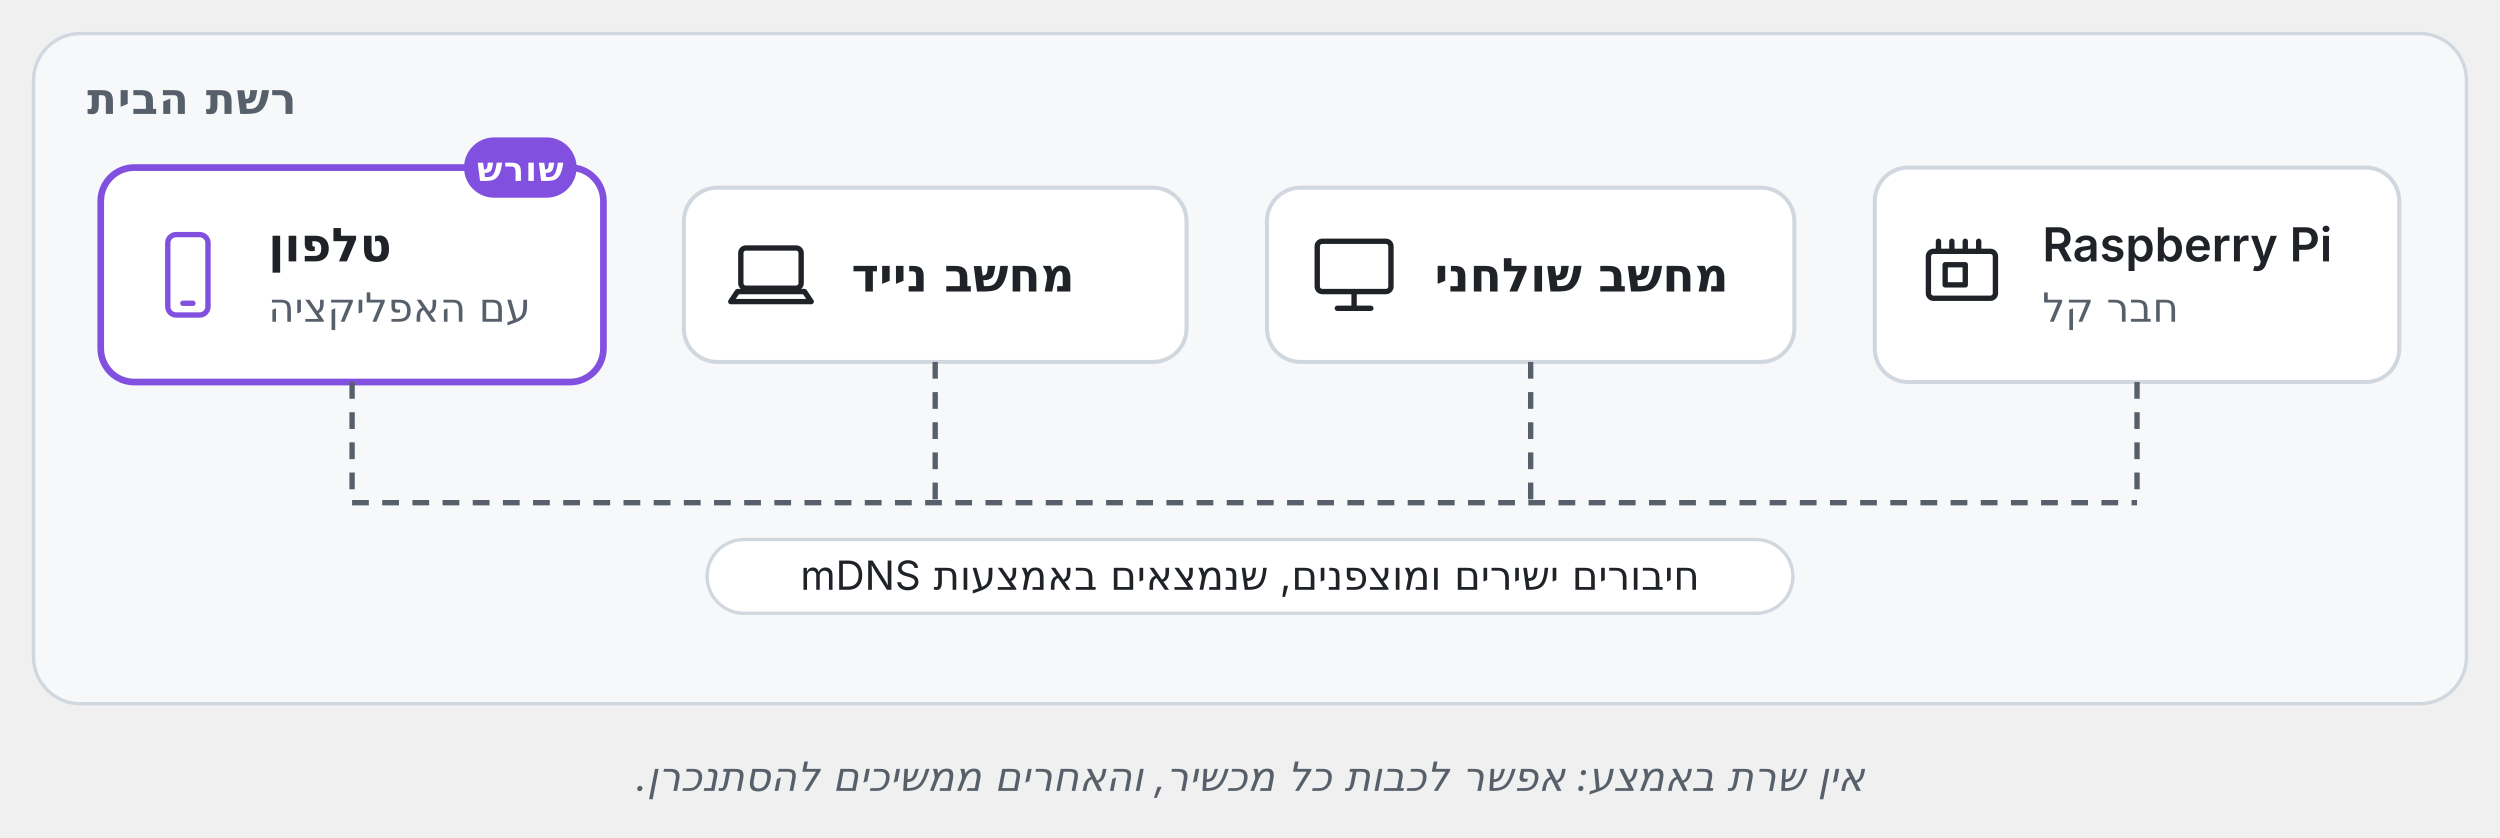
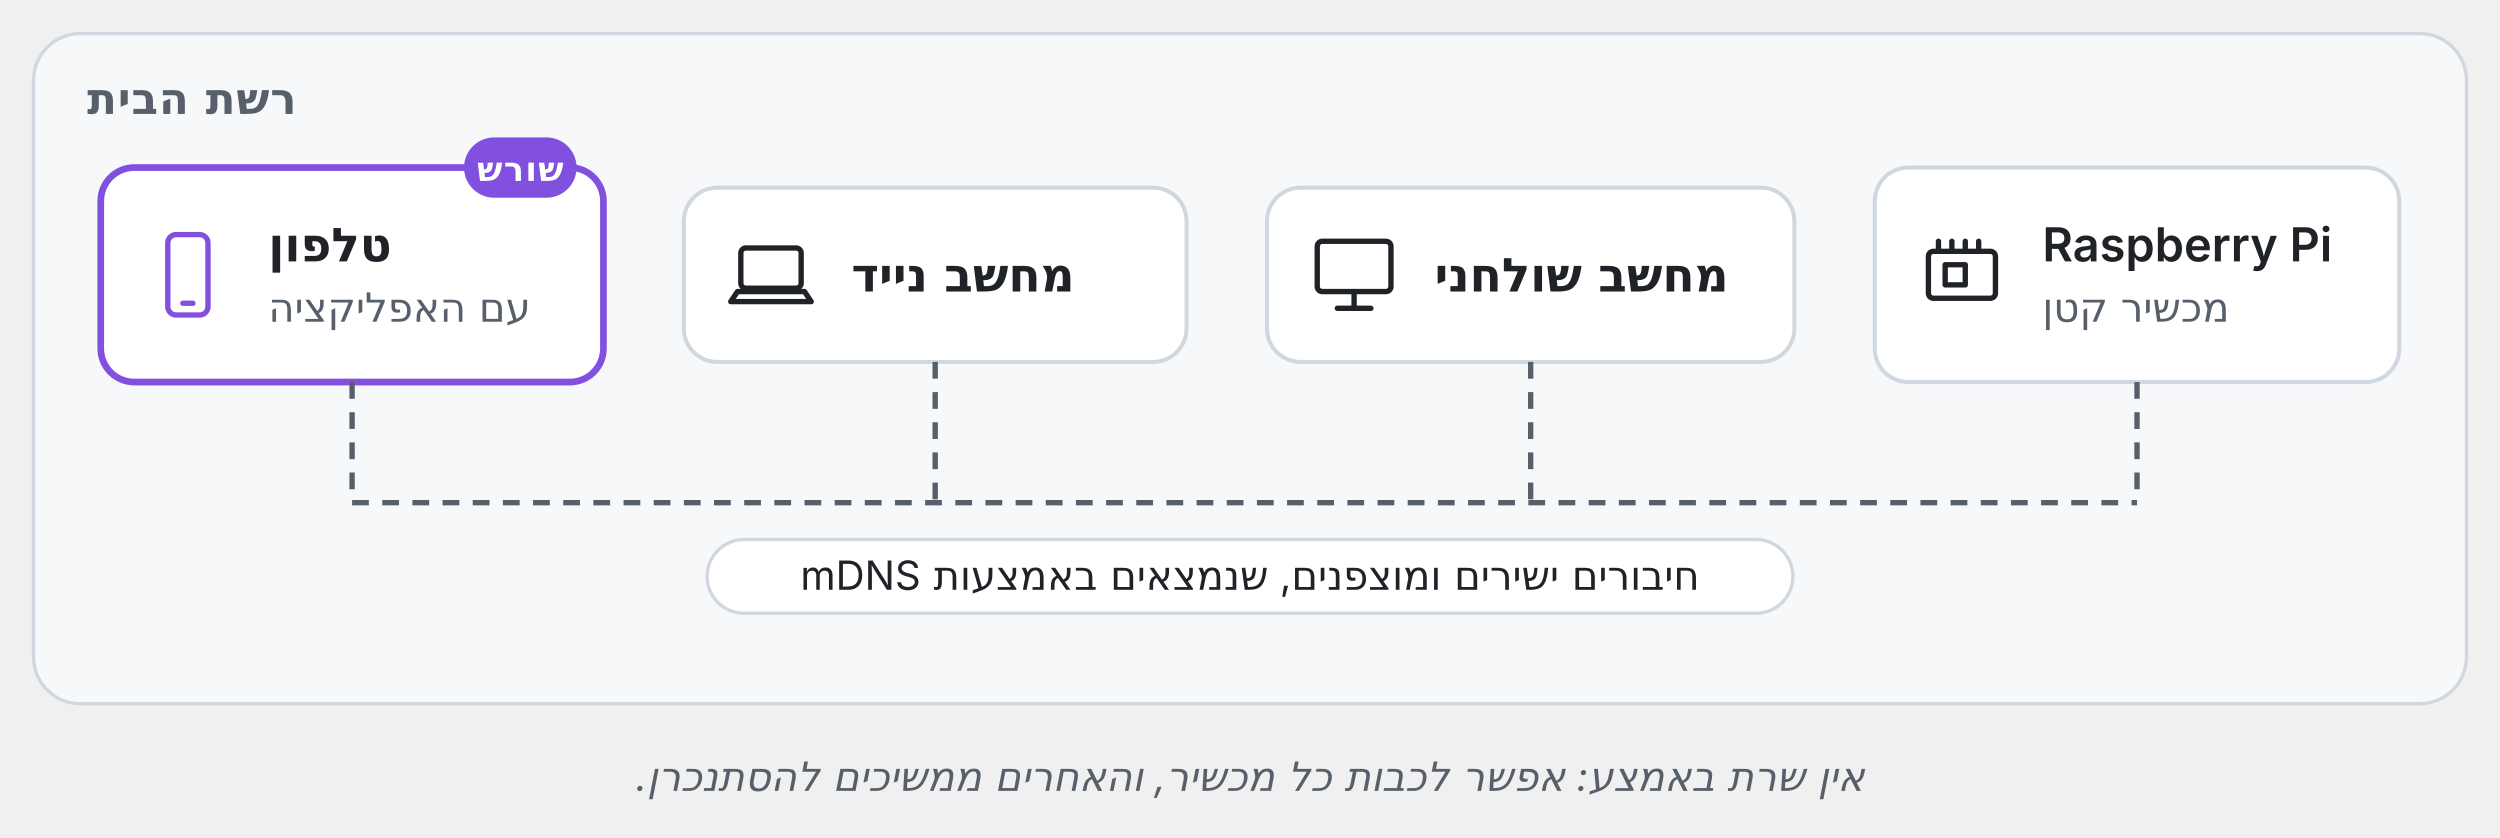
<svg xmlns="http://www.w3.org/2000/svg" lang="he" width="746" height="250" viewBox="0 0 746 250" role="img" aria-label="בבית כל מכשיר מדבר ישירות עם כל מכשיר אחר">
  <style>
  .bg { fill: none; }
  .zone { fill: #f6f8fa; stroke: #d0d7de; stroke-width: 1; }
  .zone-t { fill: #57606a; font: 600 13px system-ui, -apple-system, 'Segoe UI', sans-serif; letter-spacing: .02em; }
  .card { fill: #ffffff; stroke: #d0d7de; stroke-width: 1.2; }
  .card.key { stroke: #8250df; stroke-width: 2; }
  .card.srv { fill: #fff8c5; stroke: #d4a72c; }
  .t { fill: #1f2328; font: 600 14px system-ui, -apple-system, 'Segoe UI', sans-serif; }
  .s { fill: #57606a; font: 12px system-ui, -apple-system, 'Segoe UI', sans-serif; }
  .ic { fill: none; stroke: #1f2328; stroke-width: 1.6; stroke-linecap: round; stroke-linejoin: round; }
  .key .ic, .ic.key { stroke: #8250df; }
  .badge { fill: #8250df; }
  .badge-t { fill: #ffffff; font: 600 10px system-ui, -apple-system, 'Segoe UI', sans-serif; letter-spacing: .04em; }
  .e-tunnel { fill: none; stroke: #0969da; stroke-width: 3; }
  .e-home { fill: none; stroke: #57606a; stroke-width: 1.6; stroke-dasharray: 5 4; }
  .e-pair { fill: none; stroke: #8250df; stroke-width: 1.8; }
  .e-e2e { fill: none; stroke: #1a7f37; stroke-width: 1.8; stroke-dasharray: 2 4; stroke-linecap: round; }
  .a-tunnel { fill: #0969da; } .a-home { fill: #57606a; } .a-pair { fill: #8250df; } .a-e2e { fill: #1a7f37; }
  .lbl-bg { fill: #ffffff; stroke: #d0d7de; stroke-width: 1; }
  .lbl { fill: #1f2328; font: 12px system-ui, -apple-system, 'Segoe UI', sans-serif; }
  .lbl.tunnel { fill: #0969da; } .lbl.pair { fill: #8250df; } .lbl.e2e { fill: #1a7f37; }
  .note { fill: #57606a; font: italic 12px system-ui, -apple-system, 'Segoe UI', sans-serif; }
  @media (prefers-color-scheme: dark) {
    .zone { fill: #161b22; stroke: #30363d; }
    .zone-t, .s, .note { fill: #8b949e; }
    .card { fill: #0d1117; stroke: #3d444d; }
    .card.key { stroke: #a371f7; }
    .card.srv { fill: #272115; stroke: #9e6a03; }
    .t, .lbl { fill: #e6edf3; }
    .ic { stroke: #e6edf3; }
    .key .ic, .ic.key { stroke: #a371f7; }
    .badge { fill: #a371f7; }
    .badge-t { fill: #0d1117; }
    .e-tunnel { stroke: #4493f8; } .a-tunnel { fill: #4493f8; } .lbl.tunnel { fill: #4493f8; }
    .e-home { stroke: #8b949e; } .a-home { fill: #8b949e; }
    .e-pair { stroke: #a371f7; } .a-pair { fill: #a371f7; } .lbl.pair { fill: #a371f7; }
    .e-e2e { stroke: #3fb950; } .a-e2e { fill: #3fb950; } .lbl.e2e { fill: #3fb950; }
    .lbl-bg { fill: #0d1117; stroke: #3d444d; }
  }
</style>
  <rect class="zone" x="10" y="10" width="726" height="200" rx="14" />
  <text class="zone-t" x="26" y="34" direction="rtl" text-anchor="end">רשת הבית</text>
  <g class="key">
    <rect class="card key" x="30.062" y="50.0" width="150" height="64" rx="10" />
    <g transform="translate(42.0625,68)" class="ic">
      <rect x="8" y="2" width="12" height="24" rx="2.5" />
      <line x1="12.5" y1="22.5" x2="15.5" y2="22.5" />
    </g>
    <text class="t" x="80.062" y="78" direction="rtl" text-anchor="end">טלפון</text>
    <text class="s" x="80.062" y="96" direction="rtl" text-anchor="end">עם האפליקציה</text>
    <rect class="badge" x="138.463" y="41.0" width="33.6" height="18" rx="9" />
    <text class="badge-t" x="155.262" y="54.0" text-anchor="middle" direction="rtl">שורש</text>
  </g>
  <path class="e-home" d="M105.062,114.0 L105.062,150" />
  <g class="">
    <rect class="card " x="204.062" y="56.0" width="150" height="52" rx="10" />
    <g transform="translate(216.0625,68)" class="ic">
      <rect x="5" y="6" width="18" height="12" rx="1.5" />
      <path d="M2 22h24l-2 -3H4z" />
    </g>
    <text class="t" x="254.062" y="87" direction="rtl" text-anchor="end">מחשב נייד</text>
  </g>
  <path class="e-home" d="M279.062,108.0 L279.062,150" />
  <g class="">
    <rect class="card " x="378.062" y="56.0" width="157.375" height="52" rx="10" />
    <g transform="translate(390.0625,68)" class="ic">
      <rect x="3" y="4" width="22" height="15" rx="1.5" />
      <line x1="14" y1="19" x2="14" y2="24" />
      <line x1="9" y1="24" x2="19" y2="24" />
    </g>
    <text class="t" x="428.062" y="87" direction="rtl" text-anchor="end">מחשב שולחני</text>
  </g>
  <path class="e-home" d="M456.75,108.0 L456.75,150" />
  <g class="">
    <rect class="card " x="559.438" y="50.0" width="156.5" height="64" rx="10" />
    <g transform="translate(571.4375,68)" class="ic">
      <rect x="4" y="7" width="20" height="14" rx="1.5" />
      <rect x="9" y="11" width="6" height="6" />
      <line x1="7" y1="4" x2="7" y2="7" />
      <line x1="11" y1="4" x2="11" y2="7" />
      <line x1="15" y1="4" x2="15" y2="7" />
      <line x1="19" y1="4" x2="19" y2="7" />
    </g>
    <text class="t" x="609.438" y="78" direction="rtl" text-anchor="end">Raspberry Pi</text>
-     <text class="s" x="609.438" y="96" direction="rtl" text-anchor="end">חבר קל</text>
+     <text class="s" x="609.438" y="96" direction="rtl" text-anchor="end">מכשיר קטן</text>
  </g>
  <path class="e-home" d="M637.688,114.0 L637.688,150" />
  <path class="e-home" d="M105.062,150 L637.688,150" />
  <text class="note" x="373.0" y="236" text-anchor="middle" direction="rtl">אין שרת באמצע: אפשר לכבות כל מכשיר, והאחרים ממשיכים להסתנכרן.</text>
  <rect class="lbl-bg" x="211.0" y="161.0" width="324.0" height="22" rx="11.0" />
  <text class="lbl home" x="373.0" y="176.0" text-anchor="middle" direction="rtl">חיבורים ישירים ומוצפנים, שנמצאים באמצעות mDNS</text>
</svg>
